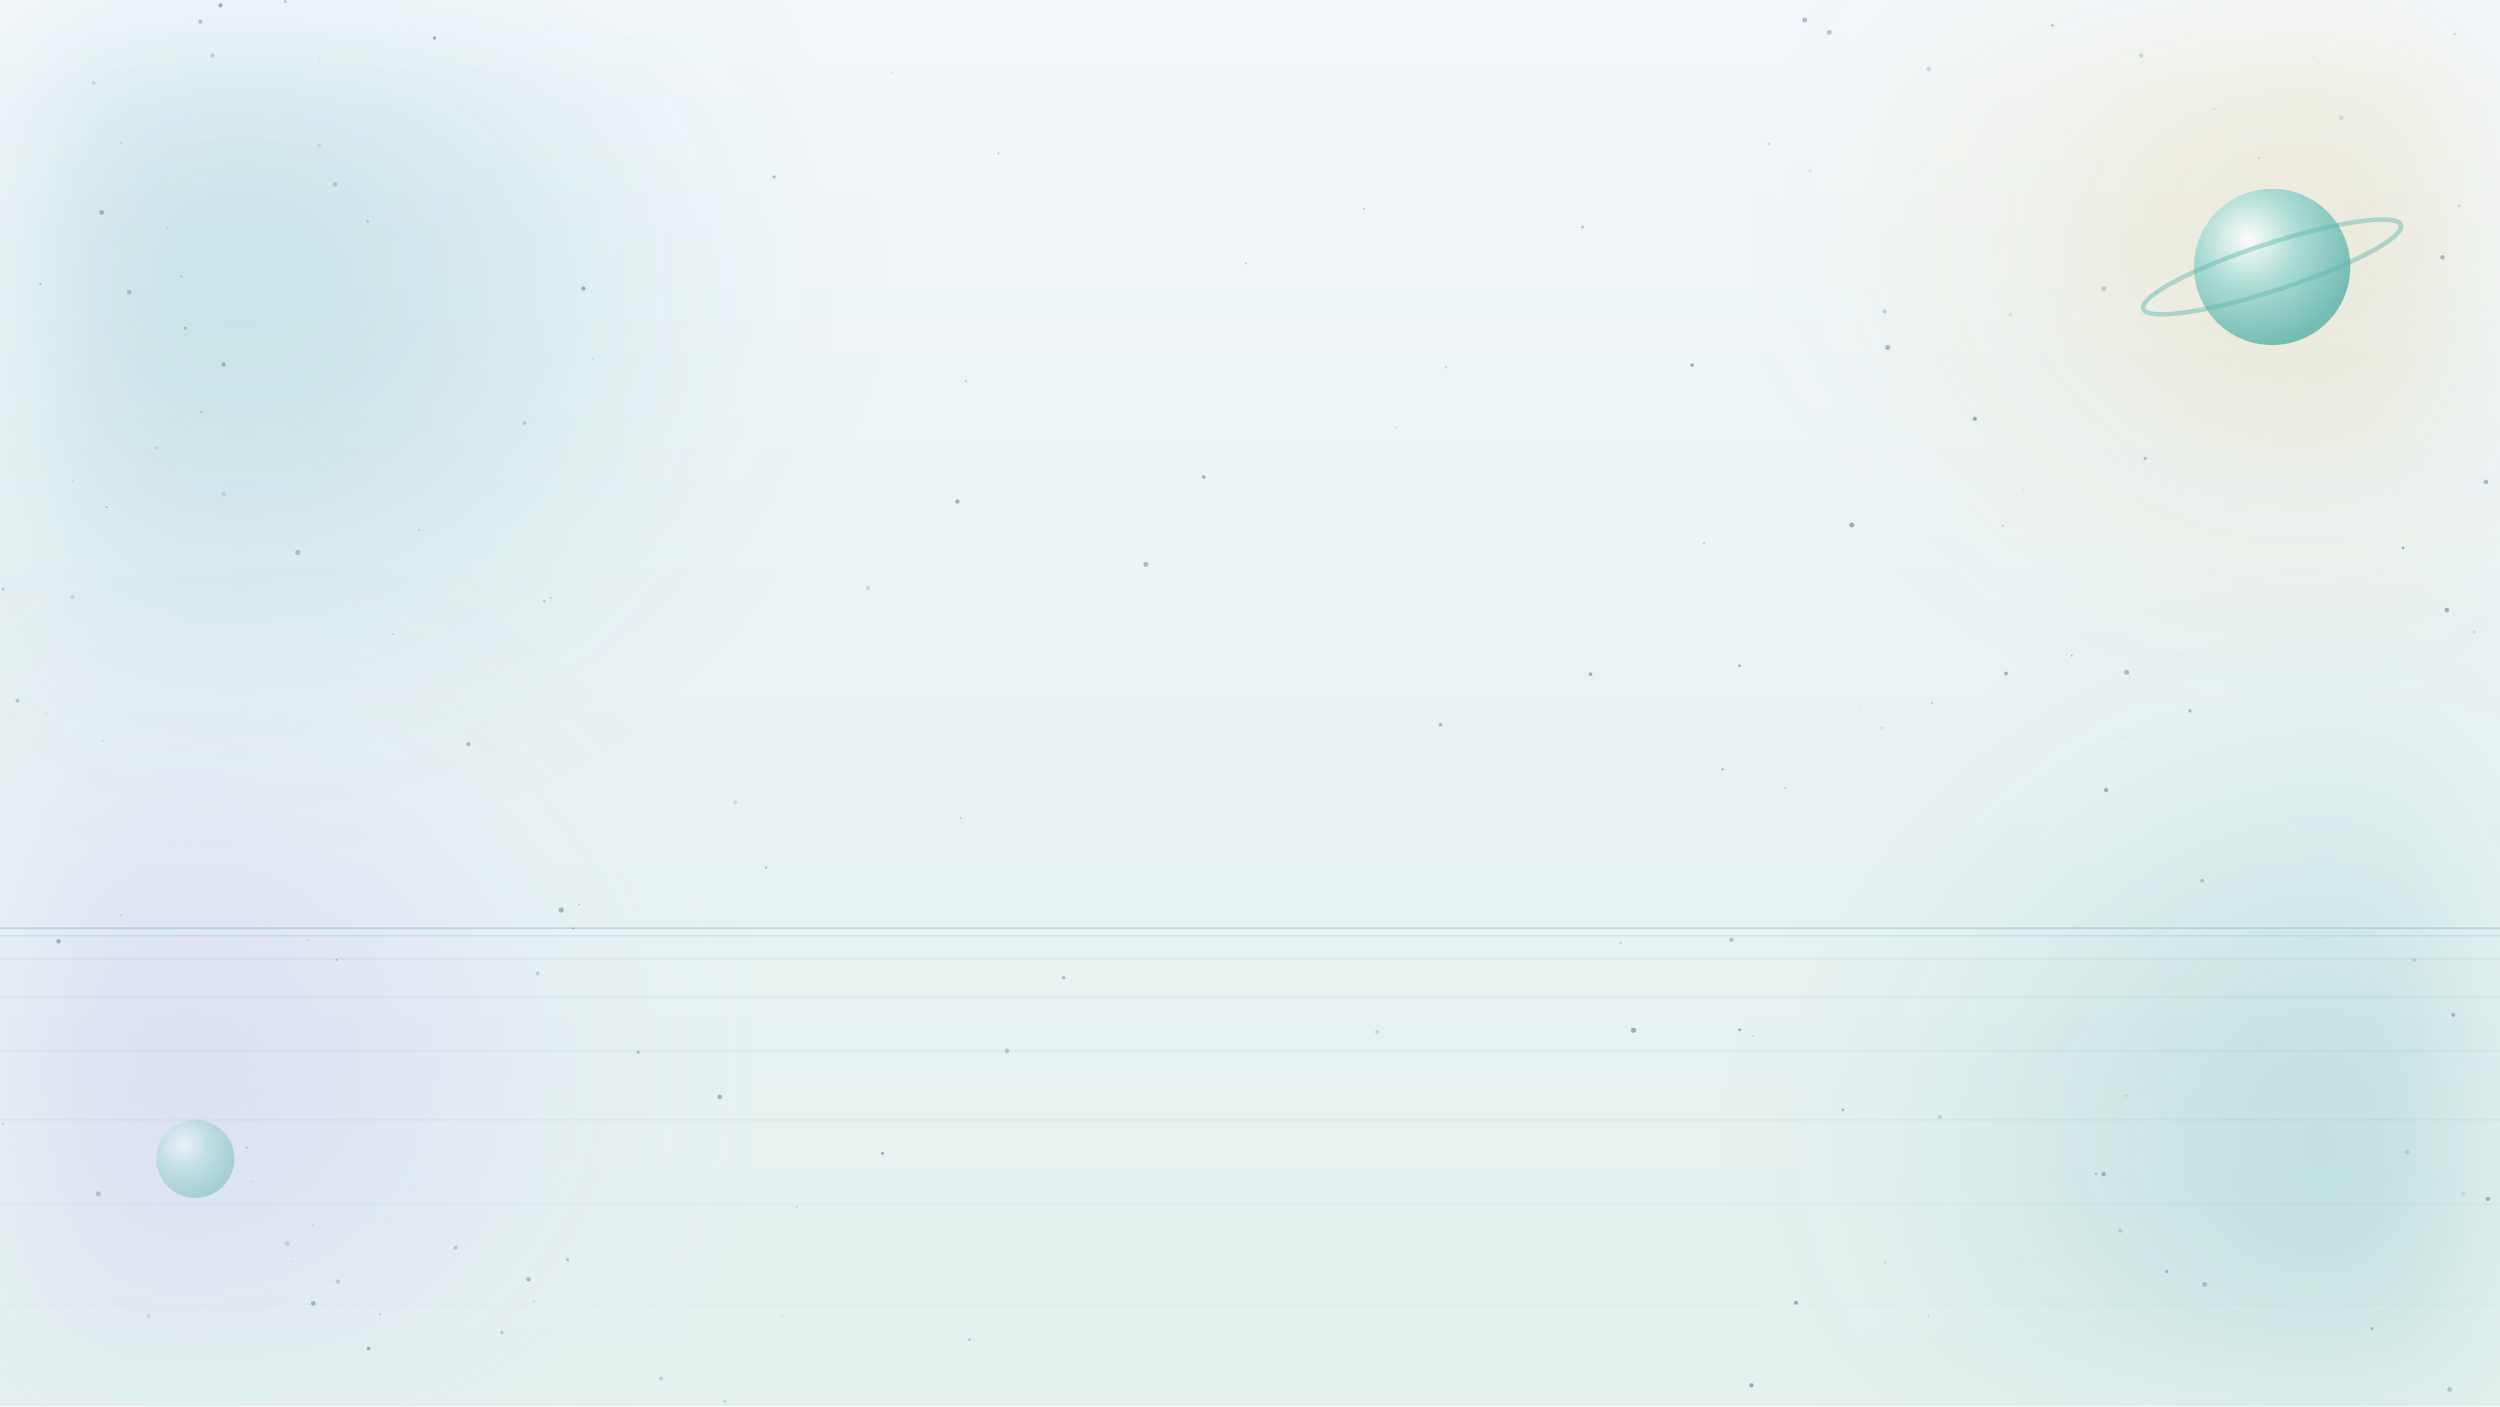
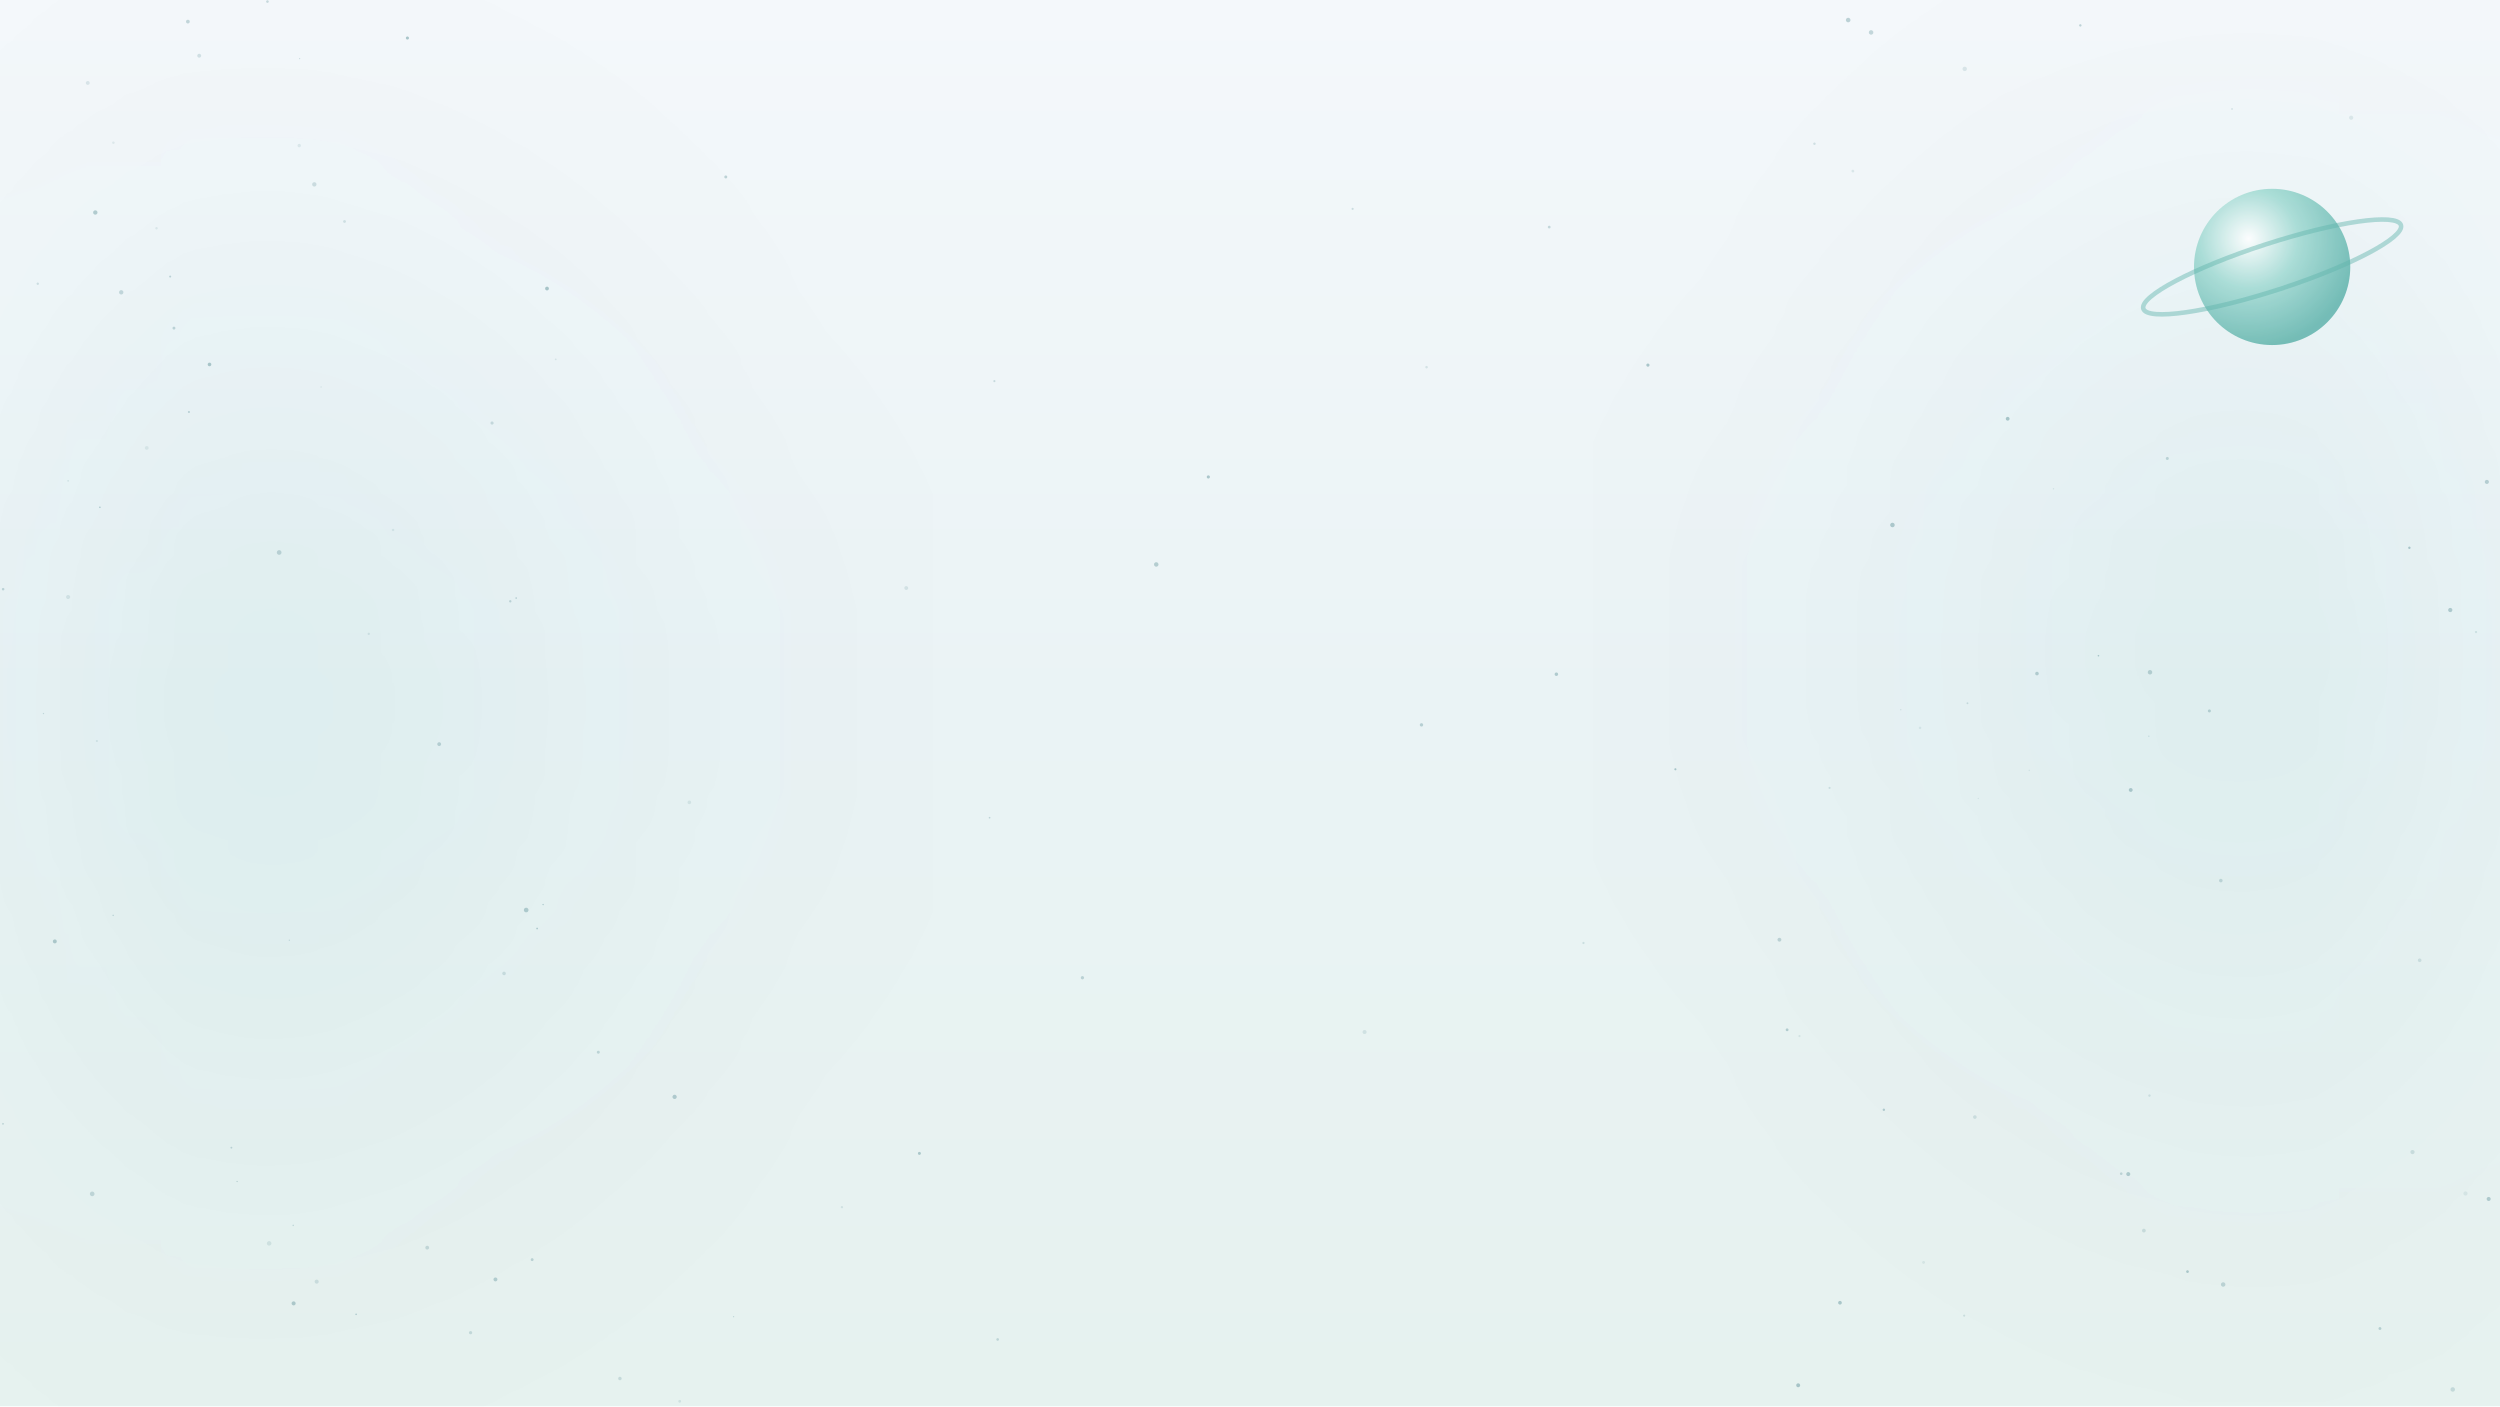
<svg xmlns="http://www.w3.org/2000/svg" width="1920" height="1080" viewBox="0 0 1920 1080">
  <defs>
    <linearGradient id="skyL" x1="0" y1="0" x2="0" y2="1">
-       <stop offset="0%" stop-color="#f3f7fb" />
-       <stop offset="45%" stop-color="#e9f2f4" />
-       <stop offset="100%" stop-color="#e4f1ee" />
+       <stop offset="0%" stop-color="#f4f8fb" />
+       <stop offset="50%" stop-color="#eaf3f5" />
+       <stop offset="100%" stop-color="#e6f2ef" />
    </linearGradient>
-     <radialGradient id="glowLL" cx="50%" cy="50%" r="50%">
-       <stop offset="0%" stop-color="#b7a9f7" stop-opacity="0.30" />
-       <stop offset="100%" stop-color="#b7a9f7" stop-opacity="0" />
-     </radialGradient>
-     <radialGradient id="glowGoldL" cx="50%" cy="50%" r="50%">
-       <stop offset="0%" stop-color="#d4af37" stop-opacity="0.22" />
-       <stop offset="100%" stop-color="#d4af37" stop-opacity="0" />
-     </radialGradient>
-     <radialGradient id="glowTealL" cx="50%" cy="50%" r="50%">
-       <stop offset="0%" stop-color="#0f8387" stop-opacity="0.20" />
+     <radialGradient id="glowSoftL" cx="50%" cy="50%" r="50%">
+       <stop offset="0%" stop-color="#0f8387" stop-opacity="0.10" />
+       <stop offset="60%" stop-color="#0f8387" stop-opacity="0.03" />
      <stop offset="100%" stop-color="#0f8387" stop-opacity="0" />
    </radialGradient>
    <radialGradient id="planetBodyL" cx="35%" cy="32%" r="70%">
      <stop offset="0%" stop-color="#ffffff" />
      <stop offset="45%" stop-color="#9fd9d1" />
      <stop offset="100%" stop-color="#5fb3ab" />
    </radialGradient>
-     <filter id="blurLL">
-       <feGaussianBlur stdDeviation="75" />
+     <filter id="blurXLL">
+       <feGaussianBlur stdDeviation="150" />
    </filter>
  </defs>
  <rect width="1920" height="1080" fill="url(#skyL)" />
-   <ellipse cx="180" cy="220" rx="420" ry="360" fill="url(#glowTealL)" filter="url(#blurLL)" />
-   <ellipse cx="120" cy="820" rx="380" ry="320" fill="url(#glowLL)" filter="url(#blurLL)" />
-   <ellipse cx="1780" cy="180" rx="360" ry="300" fill="url(#glowGoldL)" filter="url(#blurLL)" />
-   <ellipse cx="1820" cy="880" rx="420" ry="360" fill="url(#glowTealL)" filter="url(#blurLL)" />
-   <circle cx="92.7" cy="703.0" r="0.61" fill="#7fa6ac" opacity="0.6" />
-   <circle cx="35.6" cy="548.0" r="0.56" fill="#7fa6ac" opacity="0.53" />
-   <circle cx="55.7" cy="458.5" r="1.74" fill="#7fa6ac" opacity="0.33" />
-   <circle cx="385.5" cy="1023.5" r="1.37" fill="#7fa6ac" opacity="0.51" />
-   <circle cx="611.8" cy="927.1" r="0.93" fill="#7fa6ac" opacity="0.34" />
-   <circle cx="189.5" cy="881.4" r="0.77" fill="#7fa6ac" opacity="0.63" />
-   <circle cx="1534.4" cy="591.6" r="0.59" fill="#7fa6ac" opacity="0.29" />
-   <circle cx="418.0" cy="461.8" r="0.97" fill="#7fa6ac" opacity="0.63" />
-   <circle cx="1489.8" cy="857.9" r="1.55" fill="#7fa6ac" opacity="0.41" />
-   <circle cx="1628.3" cy="945.1" r="1.59" fill="#7fa6ac" opacity="0.44" />
-   <circle cx="666.7" cy="451.6" r="1.64" fill="#7fa6ac" opacity="0.35" />
-   <circle cx="1329.7" cy="721.7" r="1.65" fill="#7fa6ac" opacity="0.62" />
-   <circle cx="817.0" cy="750.9" r="1.39" fill="#7fa6ac" opacity="0.63" />
-   <circle cx="1821.7" cy="1020.3" r="1.21" fill="#7fa6ac" opacity="0.68" />
-   <circle cx="431.0" cy="698.9" r="1.99" fill="#7fa6ac" opacity="0.78" />
-   <circle cx="237.0" cy="722.1" r="0.53" fill="#7fa6ac" opacity="0.55" />
-   <circle cx="71.9" cy="63.7" r="1.65" fill="#7fa6ac" opacity="0.33" />
-   <circle cx="240.2" cy="941.1" r="0.62" fill="#7fa6ac" opacity="0.54" />
-   <circle cx="1848.4" cy="884.8" r="1.8" fill="#7fa6ac" opacity="0.43" />
-   <circle cx="220.4" cy="954.9" r="1.94" fill="#7fa6ac" opacity="0.35" />
-   <circle cx="142.5" cy="252.0" r="1.23" fill="#7fa6ac" opacity="0.63" />
-   <circle cx="2.5" cy="452.5" r="1.05" fill="#7fa6ac" opacity="0.62" />
-   <circle cx="1106.3" cy="556.7" r="1.43" fill="#7fa6ac" opacity="0.69" />
-   <circle cx="552.7" cy="842.4" r="1.81" fill="#7fa6ac" opacity="0.77" />
-   <circle cx="245.1" cy="111.8" r="1.45" fill="#7fa6ac" opacity="0.29" />
-   <circle cx="128.3" cy="175.3" r="1.01" fill="#7fa6ac" opacity="0.28" />
-   <circle cx="92.9" cy="109.6" r="1.05" fill="#7fa6ac" opacity="0.27" />
-   <circle cx="1047.6" cy="160.4" r="0.88" fill="#7fa6ac" opacity="0.48" />
-   <circle cx="75.5" cy="916.9" r="1.99" fill="#7fa6ac" opacity="0.55" />
-   <circle cx="1358.4" cy="110.4" r="1.01" fill="#7fa6ac" opacity="0.42" />
-   <circle cx="1404.8" cy="24.9" r="1.93" fill="#7fa6ac" opacity="0.59" />
-   <circle cx="333.7" cy="29.2" r="1.29" fill="#7fa6ac" opacity="0.89" />
-   <circle cx="1110.7" cy="282.0" r="1.05" fill="#7fa6ac" opacity="0.36" />
-   <circle cx="1632.8" cy="841.4" r="0.99" fill="#7fa6ac" opacity="0.39" />
-   <circle cx="1910.7" cy="920.8" r="1.71" fill="#7fa6ac" opacity="0.78" />
-   <circle cx="1444.9" cy="559.0" r="1.03" fill="#7fa6ac" opacity="0.27" />
-   <circle cx="171.7" cy="279.9" r="1.54" fill="#7fa6ac" opacity="0.87" />
-   <circle cx="1881.3" cy="1067.1" r="1.93" fill="#7fa6ac" opacity="0.49" />
-   <circle cx="139.4" cy="212.4" r="0.81" fill="#7fa6ac" opacity="0.66" />
-   <circle cx="1221.5" cy="517.8" r="1.48" fill="#7fa6ac" opacity="0.77" />
-   <circle cx="405.9" cy="982.6" r="1.67" fill="#7fa6ac" opacity="0.74" />
-   <circle cx="1415.3" cy="852.3" r="1.0" fill="#7fa6ac" opacity="0.77" />
-   <circle cx="880.0" cy="433.5" r="1.92" fill="#7fa6ac" opacity="0.72" />
-   <circle cx="78.1" cy="163.2" r="1.86" fill="#7fa6ac" opacity="0.77" />
-   <circle cx="507.8" cy="1058.7" r="1.49" fill="#7fa6ac" opacity="0.48" />
-   <circle cx="1386.1" cy="15.4" r="1.96" fill="#7fa6ac" opacity="0.67" />
-   <circle cx="1879.2" cy="468.5" r="1.81" fill="#7fa6ac" opacity="0.79" />
-   <circle cx="154.7" cy="316.4" r="0.86" fill="#7fa6ac" opacity="0.63" />
-   <circle cx="257.4" cy="141.6" r="1.87" fill="#7fa6ac" opacity="0.48" />
-   <circle cx="1664.0" cy="976.6" r="1.13" fill="#7fa6ac" opacity="0.85" />
-   <circle cx="1632.4" cy="565.4" r="0.53" fill="#7fa6ac" opacity="0.54" />
-   <circle cx="2.4" cy="863.1" r="0.76" fill="#7fa6ac" opacity="0.56" />
-   <circle cx="1647.5" cy="352.1" r="1.28" fill="#7fa6ac" opacity="0.61" />
-   <circle cx="1370.8" cy="605.1" r="0.87" fill="#7fa6ac" opacity="0.43" />
-   <circle cx="1617.5" cy="606.7" r="1.64" fill="#7fa6ac" opacity="0.84" />
-   <circle cx="1681.9" cy="546.0" r="1.27" fill="#7fa6ac" opacity="0.7" />
-   <circle cx="1633.3" cy="516.3" r="1.91" fill="#7fa6ac" opacity="0.7" />
-   <circle cx="1299.6" cy="280.4" r="1.34" fill="#7fa6ac" opacity="0.86" />
-   <circle cx="1389.9" cy="131.4" r="1.16" fill="#7fa6ac" opacity="0.3" />
-   <circle cx="44.9" cy="723.0" r="1.68" fill="#7fa6ac" opacity="0.83" />
-   <circle cx="440.0" cy="713.1" r="0.71" fill="#7fa6ac" opacity="0.82" />
-   <circle cx="744.6" cy="1028.7" r="1.1" fill="#7fa6ac" opacity="0.57" />
-   <circle cx="1215.3" cy="174.4" r="1.15" fill="#7fa6ac" opacity="0.59" />
-   <circle cx="120.3" cy="344.0" r="1.58" fill="#7fa6ac" opacity="0.26" />
-   <circle cx="1576.2" cy="19.5" r="1.0" fill="#7fa6ac" opacity="0.66" />
-   <circle cx="1345.1" cy="1063.9" r="1.68" fill="#7fa6ac" opacity="0.88" />
-   <circle cx="163.2" cy="42.8" r="1.67" fill="#7fa6ac" opacity="0.43" />
-   <circle cx="259.4" cy="984.3" r="1.73" fill="#7fa6ac" opacity="0.42" />
-   <circle cx="564.7" cy="616.2" r="1.55" fill="#7fa6ac" opacity="0.31" />
-   <circle cx="422.8" cy="459.3" r="0.61" fill="#7fa6ac" opacity="0.86" />
-   <circle cx="1798.1" cy="90.4" r="1.78" fill="#7fa6ac" opacity="0.29" />
-   <circle cx="924.5" cy="366.3" r="1.33" fill="#7fa6ac" opacity="0.85" />
-   <circle cx="79.4" cy="569.1" r="0.86" fill="#7fa6ac" opacity="0.32" />
-   <circle cx="31.0" cy="217.9" r="0.97" fill="#7fa6ac" opacity="0.45" />
-   <circle cx="1483.8" cy="540.1" r="0.77" fill="#7fa6ac" opacity="0.48" />
-   <circle cx="153.9" cy="16.6" r="1.6" fill="#7fa6ac" opacity="0.61" />
-   <circle cx="291.7" cy="1009.4" r="0.66" fill="#7fa6ac" opacity="0.78" />
-   <circle cx="1609.7" cy="901.4" r="1.09" fill="#7fa6ac" opacity="0.58" />
-   <circle cx="1909.2" cy="370.1" r="1.75" fill="#7fa6ac" opacity="0.71" />
-   <circle cx="1554.2" cy="375.4" r="0.58" fill="#7fa6ac" opacity="0.33" />
-   <circle cx="455.2" cy="276.0" r="0.74" fill="#7fa6ac" opacity="0.3" />
-   <circle cx="1244.6" cy="724.2" r="0.92" fill="#7fa6ac" opacity="0.41" />
-   <circle cx="282.3" cy="170.1" r="1.17" fill="#7fa6ac" opacity="0.42" />
-   <circle cx="1323.0" cy="590.8" r="0.87" fill="#7fa6ac" opacity="0.88" />
-   <circle cx="219.1" cy="1.2" r="1.07" fill="#7fa6ac" opacity="0.56" />
-   <circle cx="1429.1" cy="545.1" r="0.51" fill="#7fa6ac" opacity="0.42" />
-   <circle cx="245.5" cy="45.0" r="0.53" fill="#7fa6ac" opacity="0.45" />
-   <circle cx="359.8" cy="571.5" r="1.63" fill="#7fa6ac" opacity="0.68" />
-   <circle cx="1845.7" cy="420.7" r="0.99" fill="#7fa6ac" opacity="0.89" />
-   <circle cx="444.9" cy="694.7" r="0.57" fill="#7fa6ac" opacity="0.79" />
-   <circle cx="1057.8" cy="792.6" r="1.72" fill="#7fa6ac" opacity="0.34" />
-   <circle cx="1615.5" cy="901.7" r="1.71" fill="#7fa6ac" opacity="0.79" />
-   <circle cx="1854.2" cy="737.5" r="1.54" fill="#7fa6ac" opacity="0.4" />
-   <circle cx="81.8" cy="389.6" r="0.66" fill="#7fa6ac" opacity="0.79" />
-   <circle cx="1691.3" cy="676.3" r="1.52" fill="#7fa6ac" opacity="0.57" />
-   <circle cx="490.1" cy="808.1" r="1.25" fill="#7fa6ac" opacity="0.6" />
-   <circle cx="1346.2" cy="795.7" r="0.88" fill="#7fa6ac" opacity="0.3" />
-   <circle cx="448.1" cy="221.6" r="1.61" fill="#7fa6ac" opacity="0.88" />
-   <circle cx="1540.6" cy="517.3" r="1.53" fill="#7fa6ac" opacity="0.75" />
-   <circle cx="1700.5" cy="83.7" r="0.72" fill="#7fa6ac" opacity="0.42" />
-   <circle cx="1492.6" cy="613.2" r="0.52" fill="#7fa6ac" opacity="0.29" />
-   <circle cx="412.9" cy="747.6" r="1.51" fill="#7fa6ac" opacity="0.44" />
-   <circle cx="1591.1" cy="503.6" r="0.68" fill="#7fa6ac" opacity="0.83" />
-   <circle cx="601.0" cy="1011.2" r="0.53" fill="#7fa6ac" opacity="0.55" />
-   <circle cx="1900.4" cy="485.4" r="0.9" fill="#7fa6ac" opacity="0.39" />
-   <circle cx="737.8" cy="628.0" r="0.71" fill="#7fa6ac" opacity="0.59" />
-   <circle cx="677.8" cy="885.8" r="1.26" fill="#7fa6ac" opacity="0.83" />
-   <circle cx="1447.8" cy="969.5" r="1.23" fill="#7fa6ac" opacity="0.27" />
-   <circle cx="302.1" cy="486.8" r="0.95" fill="#7fa6ac" opacity="0.34" />
-   <circle cx="194.2" cy="907.4" r="0.5" fill="#7fa6ac" opacity="0.74" />
-   <circle cx="1379.4" cy="1000.5" r="1.57" fill="#7fa6ac" opacity="0.84" />
-   <circle cx="228.7" cy="424.3" r="2.0" fill="#7fa6ac" opacity="0.63" />
-   <circle cx="263.0" cy="297.2" r="0.57" fill="#7fa6ac" opacity="0.32" />
-   <circle cx="1481.1" cy="1010.4" r="0.87" fill="#7fa6ac" opacity="0.42" />
-   <circle cx="1422.2" cy="403.2" r="1.93" fill="#7fa6ac" opacity="0.82" />
-   <circle cx="1693.2" cy="986.5" r="1.91" fill="#7fa6ac" opacity="0.61" />
-   <circle cx="1336.0" cy="790.9" r="1.18" fill="#7fa6ac" opacity="0.74" />
-   <circle cx="1481.4" cy="52.9" r="1.89" fill="#7fa6ac" opacity="0.33" />
-   <circle cx="1516.7" cy="321.6" r="1.61" fill="#7fa6ac" opacity="0.88" />
-   <circle cx="403.0" cy="324.9" r="1.34" fill="#7fa6ac" opacity="0.51" />
-   <circle cx="99.3" cy="224.5" r="1.86" fill="#7fa6ac" opacity="0.57" />
-   <circle cx="556.8" cy="1076.2" r="1.17" fill="#7fa6ac" opacity="0.34" />
-   <circle cx="55.7" cy="369.3" r="0.64" fill="#7fa6ac" opacity="0.41" />
-   <circle cx="350.0" cy="958.2" r="1.62" fill="#7fa6ac" opacity="0.52" />
-   <circle cx="322.0" cy="407.0" r="1.01" fill="#7fa6ac" opacity="0.29" />
-   <circle cx="594.5" cy="135.9" r="1.26" fill="#7fa6ac" opacity="0.66" />
-   <circle cx="741.9" cy="292.7" r="0.87" fill="#7fa6ac" opacity="0.51" />
-   <circle cx="1891.7" cy="916.6" r="1.81" fill="#7fa6ac" opacity="0.26" />
-   <circle cx="435.9" cy="967.4" r="1.21" fill="#7fa6ac" opacity="0.63" />
-   <circle cx="240.6" cy="1001.0" r="1.74" fill="#7fa6ac" opacity="0.81" />
-   <circle cx="766.8" cy="117.8" r="0.73" fill="#7fa6ac" opacity="0.59" />
-   <circle cx="1884.1" cy="779.5" r="1.47" fill="#7fa6ac" opacity="0.75" />
-   <circle cx="1644.4" cy="42.7" r="1.67" fill="#7fa6ac" opacity="0.4" />
-   <circle cx="1071.7" cy="328.1" r="0.69" fill="#7fa6ac" opacity="0.41" />
-   <circle cx="1734.8" cy="121.1" r="0.61" fill="#7fa6ac" opacity="0.59" />
-   <circle cx="1544.0" cy="241.5" r="1.4" fill="#7fa6ac" opacity="0.26" />
-   <circle cx="283.0" cy="1035.7" r="1.47" fill="#7fa6ac" opacity="0.82" />
-   <circle cx="1449.8" cy="266.8" r="1.94" fill="#7fa6ac" opacity="0.71" />
-   <circle cx="13.4" cy="538.2" r="1.51" fill="#7fa6ac" opacity="0.52" />
-   <circle cx="410.0" cy="999.2" r="0.84" fill="#7fa6ac" opacity="0.27" />
-   <circle cx="258.4" cy="737.2" r="0.8" fill="#7fa6ac" opacity="0.77" />
-   <circle cx="1615.8" cy="221.6" r="1.95" fill="#7fa6ac" opacity="0.45" />
-   <circle cx="1447.4" cy="239.2" r="1.64" fill="#7fa6ac" opacity="0.44" />
-   <circle cx="956.7" cy="202.3" r="0.83" fill="#7fa6ac" opacity="0.52" />
-   <circle cx="1888.5" cy="158.1" r="1.09" fill="#7fa6ac" opacity="0.39" />
-   <circle cx="685.0" cy="56.0" r="0.59" fill="#7fa6ac" opacity="0.51" />
-   <circle cx="1254.6" cy="791.3" r="2.0" fill="#7fa6ac" opacity="0.86" />
-   <circle cx="114.0" cy="1010.8" r="1.62" fill="#7fa6ac" opacity="0.27" />
-   <circle cx="1538.2" cy="403.8" r="1.0" fill="#7fa6ac" opacity="0.36" />
-   <circle cx="171.9" cy="379.6" r="1.93" fill="#7fa6ac" opacity="0.33" />
-   <circle cx="735.3" cy="385.2" r="1.73" fill="#7fa6ac" opacity="0.78" />
-   <circle cx="1335.9" cy="511.3" r="1.06" fill="#7fa6ac" opacity="0.85" />
-   <circle cx="223.8" cy="968.8" r="0.55" fill="#7fa6ac" opacity="0.52" />
-   <circle cx="1776.6" cy="43.9" r="0.55" fill="#7fa6ac" opacity="0.29" />
-   <circle cx="773.4" cy="807.1" r="1.85" fill="#7fa6ac" opacity="0.47" />
-   <circle cx="588.4" cy="666.3" r="0.89" fill="#7fa6ac" opacity="0.72" />
-   <circle cx="169.3" cy="4.1" r="1.63" fill="#7fa6ac" opacity="0.85" />
-   <circle cx="1885.1" cy="26.2" r="0.85" fill="#7fa6ac" opacity="0.56" />
-   <circle cx="1308.6" cy="417.4" r="0.88" fill="#7fa6ac" opacity="0.53" />
-   <circle cx="1875.8" cy="197.6" r="1.7" fill="#7fa6ac" opacity="0.73" />
+   <circle cx="140" cy="540" r="480" fill="url(#glowSoftL)" filter="url(#blurXLL)" />
+   <circle cx="1800" cy="500" r="480" fill="url(#glowSoftL)" filter="url(#blurXLL)" />
+   <circle cx="86.9" cy="703.0" r="0.59" fill="#8fb3b8" opacity="0.49" />
+   <circle cx="33.4" cy="548.0" r="0.55" fill="#8fb3b8" opacity="0.44" />
+   <circle cx="52.3" cy="458.5" r="1.57" fill="#8fb3b8" opacity="0.27" />
+   <circle cx="361.4" cy="1023.5" r="1.25" fill="#8fb3b8" opacity="0.42" />
+   <circle cx="646.6" cy="927.1" r="0.88" fill="#8fb3b8" opacity="0.28" />
+   <circle cx="177.7" cy="881.4" r="0.73" fill="#8fb3b8" opacity="0.52" />
+   <circle cx="1558.5" cy="591.6" r="0.58" fill="#8fb3b8" opacity="0.23" />
+   <circle cx="391.9" cy="461.8" r="0.91" fill="#8fb3b8" opacity="0.52" />
+   <circle cx="1516.7" cy="857.9" r="1.41" fill="#8fb3b8" opacity="0.33" />
+   <circle cx="1646.5" cy="945.1" r="1.45" fill="#8fb3b8" opacity="0.36" />
+   <circle cx="696.0" cy="451.6" r="1.48" fill="#8fb3b8" opacity="0.28" />
+   <circle cx="1366.6" cy="721.7" r="1.49" fill="#8fb3b8" opacity="0.52" />
+   <circle cx="831.3" cy="750.9" r="1.27" fill="#8fb3b8" opacity="0.52" />
+   <circle cx="1827.8" cy="1020.3" r="1.12" fill="#8fb3b8" opacity="0.57" />
+   <circle cx="404.1" cy="698.9" r="1.79" fill="#8fb3b8" opacity="0.65" />
+   <circle cx="222.2" cy="722.1" r="0.53" fill="#8fb3b8" opacity="0.45" />
+   <circle cx="67.4" cy="63.7" r="1.5" fill="#8fb3b8" opacity="0.27" />
+   <circle cx="225.2" cy="941.1" r="0.6" fill="#8fb3b8" opacity="0.45" />
+   <circle cx="1852.8" cy="884.8" r="1.62" fill="#8fb3b8" opacity="0.35" />
+   <circle cx="206.7" cy="954.9" r="1.75" fill="#8fb3b8" opacity="0.28" />
+   <circle cx="133.6" cy="252.0" r="1.13" fill="#8fb3b8" opacity="0.52" />
+   <circle cx="2.4" cy="452.5" r="0.98" fill="#8fb3b8" opacity="0.51" />
+   <circle cx="1091.7" cy="556.7" r="1.3" fill="#8fb3b8" opacity="0.57" />
+   <circle cx="518.1" cy="842.4" r="1.64" fill="#8fb3b8" opacity="0.64" />
+   <circle cx="229.8" cy="111.8" r="1.32" fill="#8fb3b8" opacity="0.23" />
+   <circle cx="120.2" cy="175.3" r="0.94" fill="#8fb3b8" opacity="0.23" />
+   <circle cx="87.1" cy="109.6" r="0.97" fill="#8fb3b8" opacity="0.21" />
+   <circle cx="1038.8" cy="160.4" r="0.83" fill="#8fb3b8" opacity="0.39" />
+   <circle cx="70.8" cy="916.9" r="1.79" fill="#8fb3b8" opacity="0.46" />
+   <circle cx="1393.5" cy="110.4" r="0.95" fill="#8fb3b8" opacity="0.35" />
+   <circle cx="1437.0" cy="24.9" r="1.74" fill="#8fb3b8" opacity="0.49" />
+   <circle cx="312.9" cy="29.2" r="1.19" fill="#8fb3b8" opacity="0.74" />
+   <circle cx="1095.6" cy="282.0" r="0.98" fill="#8fb3b8" opacity="0.29" />
+   <circle cx="1650.8" cy="841.4" r="0.93" fill="#8fb3b8" opacity="0.32" />
+   <circle cx="1911.3" cy="920.8" r="1.55" fill="#8fb3b8" opacity="0.65" />
+   <circle cx="1474.6" cy="559.0" r="0.96" fill="#8fb3b8" opacity="0.22" />
+   <circle cx="160.9" cy="279.9" r="1.4" fill="#8fb3b8" opacity="0.73" />
+   <circle cx="1883.7" cy="1067.1" r="1.74" fill="#8fb3b8" opacity="0.4" />
+   <circle cx="130.7" cy="212.4" r="0.77" fill="#8fb3b8" opacity="0.54" />
+   <circle cx="1195.3" cy="517.8" r="1.35" fill="#8fb3b8" opacity="0.64" />
+   <circle cx="380.5" cy="982.6" r="1.52" fill="#8fb3b8" opacity="0.61" />
+   <circle cx="1446.8" cy="852.3" r="0.93" fill="#8fb3b8" opacity="0.64" />
+   <circle cx="888.0" cy="433.5" r="1.73" fill="#8fb3b8" opacity="0.6" />
+   <circle cx="73.2" cy="163.2" r="1.68" fill="#8fb3b8" opacity="0.64" />
+   <circle cx="476.1" cy="1058.7" r="1.35" fill="#8fb3b8" opacity="0.39" />
+   <circle cx="1419.4" cy="15.4" r="1.76" fill="#8fb3b8" opacity="0.56" />
+   <circle cx="1881.8" cy="468.5" r="1.63" fill="#8fb3b8" opacity="0.65" />
+   <circle cx="145.1" cy="316.4" r="0.81" fill="#8fb3b8" opacity="0.52" />
+   <circle cx="241.4" cy="141.6" r="1.68" fill="#8fb3b8" opacity="0.39" />
+   <circle cx="1680.0" cy="976.6" r="1.05" fill="#8fb3b8" opacity="0.7" />
+   <circle cx="1650.3" cy="565.4" r="0.52" fill="#8fb3b8" opacity="0.44" />
+   <circle cx="2.3" cy="863.1" r="0.72" fill="#8fb3b8" opacity="0.46" />
+   <circle cx="1664.5" cy="352.1" r="1.17" fill="#8fb3b8" opacity="0.51" />
+   <circle cx="1405.1" cy="605.1" r="0.82" fill="#8fb3b8" opacity="0.35" />
+   <circle cx="1636.4" cy="606.7" r="1.49" fill="#8fb3b8" opacity="0.7" />
+   <circle cx="1696.8" cy="546.0" r="1.17" fill="#8fb3b8" opacity="0.58" />
+   <circle cx="1651.2" cy="516.3" r="1.72" fill="#8fb3b8" opacity="0.58" />
+   <circle cx="1265.6" cy="280.4" r="1.23" fill="#8fb3b8" opacity="0.72" />
+   <circle cx="1423.0" cy="131.4" r="1.07" fill="#8fb3b8" opacity="0.24" />
+   <circle cx="42.1" cy="723.0" r="1.52" fill="#8fb3b8" opacity="0.69" />
+   <circle cx="412.5" cy="713.1" r="0.69" fill="#8fb3b8" opacity="0.69" />
+   <circle cx="766.2" cy="1028.7" r="1.02" fill="#8fb3b8" opacity="0.47" />
+   <circle cx="1189.8" cy="174.4" r="1.06" fill="#8fb3b8" opacity="0.48" />
+   <circle cx="112.7" cy="344.0" r="1.44" fill="#8fb3b8" opacity="0.21" />
+   <circle cx="1597.7" cy="19.5" r="0.93" fill="#8fb3b8" opacity="0.54" />
+   <circle cx="1381.0" cy="1063.9" r="1.52" fill="#8fb3b8" opacity="0.73" />
+   <circle cx="153.0" cy="42.8" r="1.51" fill="#8fb3b8" opacity="0.35" />
+   <circle cx="243.2" cy="984.3" r="1.56" fill="#8fb3b8" opacity="0.34" />
+   <circle cx="529.4" cy="616.2" r="1.41" fill="#8fb3b8" opacity="0.25" />
+   <circle cx="396.4" cy="459.3" r="0.59" fill="#8fb3b8" opacity="0.72" />
+   <circle cx="1805.7" cy="90.4" r="1.61" fill="#8fb3b8" opacity="0.24" />
+   <circle cx="928.0" cy="366.3" r="1.22" fill="#8fb3b8" opacity="0.71" />
+   <circle cx="74.4" cy="569.1" r="0.81" fill="#8fb3b8" opacity="0.26" />
+   <circle cx="29.0" cy="217.9" r="0.91" fill="#8fb3b8" opacity="0.37" />
+   <circle cx="1511.0" cy="540.1" r="0.73" fill="#8fb3b8" opacity="0.39" />
+   <circle cx="144.3" cy="16.6" r="1.45" fill="#8fb3b8" opacity="0.5" />
+   <circle cx="273.5" cy="1009.4" r="0.64" fill="#8fb3b8" opacity="0.65" />
+   <circle cx="1629.1" cy="901.4" r="1.01" fill="#8fb3b8" opacity="0.48" />
+   <circle cx="1909.9" cy="370.1" r="1.58" fill="#8fb3b8" opacity="0.59" />
+   <circle cx="1577.1" cy="375.4" r="0.57" fill="#8fb3b8" opacity="0.27" />
+   <circle cx="426.8" cy="276.0" r="0.71" fill="#8fb3b8" opacity="0.25" />
+   <circle cx="1216.1" cy="724.2" r="0.87" fill="#8fb3b8" opacity="0.33" />
+   <circle cx="264.6" cy="170.1" r="1.08" fill="#8fb3b8" opacity="0.34" />
+   <circle cx="1286.7" cy="590.8" r="0.82" fill="#8fb3b8" opacity="0.73" />
+   <circle cx="205.4" cy="1.2" r="1.0" fill="#8fb3b8" opacity="0.46" />
+   <circle cx="1459.8" cy="545.1" r="0.51" fill="#8fb3b8" opacity="0.35" />
+   <circle cx="230.1" cy="45.0" r="0.53" fill="#8fb3b8" opacity="0.37" />
+   <circle cx="337.3" cy="571.5" r="1.48" fill="#8fb3b8" opacity="0.56" />
+   <circle cx="1850.4" cy="420.7" r="0.92" fill="#8fb3b8" opacity="0.74" />
+   <circle cx="417.1" cy="694.7" r="0.56" fill="#8fb3b8" opacity="0.66" />
+   <circle cx="1048.0" cy="792.6" r="1.56" fill="#8fb3b8" opacity="0.28" />
+   <circle cx="1634.5" cy="901.7" r="1.55" fill="#8fb3b8" opacity="0.65" />
+   <circle cx="1858.3" cy="737.5" r="1.4" fill="#8fb3b8" opacity="0.33" />
+   <circle cx="76.7" cy="389.6" r="0.64" fill="#8fb3b8" opacity="0.66" />
+   <circle cx="1705.6" cy="676.3" r="1.38" fill="#8fb3b8" opacity="0.47" />
+   <circle cx="459.5" cy="808.1" r="1.15" fill="#8fb3b8" opacity="0.49" />
+   <circle cx="1382.0" cy="795.7" r="0.83" fill="#8fb3b8" opacity="0.24" />
+   <circle cx="420.1" cy="221.6" r="1.46" fill="#8fb3b8" opacity="0.74" />
+   <circle cx="1564.4" cy="517.3" r="1.39" fill="#8fb3b8" opacity="0.62" />
+   <circle cx="1714.2" cy="83.7" r="0.69" fill="#8fb3b8" opacity="0.34" />
+   <circle cx="1519.3" cy="613.2" r="0.52" fill="#8fb3b8" opacity="0.23" />
+   <circle cx="387.1" cy="747.6" r="1.38" fill="#8fb3b8" opacity="0.36" />
+   <circle cx="1611.6" cy="503.6" r="0.65" fill="#8fb3b8" opacity="0.69" />
+   <circle cx="563.4" cy="1011.2" r="0.52" fill="#8fb3b8" opacity="0.45" />
+   <circle cx="1901.6" cy="485.4" r="0.85" fill="#8fb3b8" opacity="0.32" />
+   <circle cx="760.0" cy="628.0" r="0.68" fill="#8fb3b8" opacity="0.49" />
+   <circle cx="706.1" cy="885.8" r="1.16" fill="#8fb3b8" opacity="0.69" />
+   <circle cx="1477.3" cy="969.5" r="1.13" fill="#8fb3b8" opacity="0.21" />
+   <circle cx="283.2" cy="486.8" r="0.89" fill="#8fb3b8" opacity="0.28" />
+   <circle cx="182.1" cy="907.4" r="0.5" fill="#8fb3b8" opacity="0.61" />
+   <circle cx="1413.1" cy="1000.5" r="1.43" fill="#8fb3b8" opacity="0.7" />
+   <circle cx="214.4" cy="424.3" r="1.8" fill="#8fb3b8" opacity="0.52" />
+   <circle cx="246.6" cy="297.2" r="0.56" fill="#8fb3b8" opacity="0.26" />
+   <circle cx="1508.5" cy="1010.4" r="0.82" fill="#8fb3b8" opacity="0.35" />
+   <circle cx="1453.4" cy="403.2" r="1.74" fill="#8fb3b8" opacity="0.69" />
+   <circle cx="1707.4" cy="986.5" r="1.72" fill="#8fb3b8" opacity="0.5" />
+   <circle cx="1372.5" cy="790.9" r="1.09" fill="#8fb3b8" opacity="0.61" />
+   <circle cx="1508.9" cy="52.9" r="1.7" fill="#8fb3b8" opacity="0.27" />
+   <circle cx="1541.9" cy="321.6" r="1.46" fill="#8fb3b8" opacity="0.74" />
+   <circle cx="377.9" cy="324.9" r="1.22" fill="#8fb3b8" opacity="0.42" />
+   <circle cx="93.1" cy="224.5" r="1.68" fill="#8fb3b8" opacity="0.47" />
+   <circle cx="522.0" cy="1076.2" r="1.08" fill="#8fb3b8" opacity="0.28" />
+   <circle cx="52.3" cy="369.3" r="0.62" fill="#8fb3b8" opacity="0.33" />
+   <circle cx="328.1" cy="958.2" r="1.47" fill="#8fb3b8" opacity="0.43" />
+   <circle cx="301.9" cy="407.0" r="0.94" fill="#8fb3b8" opacity="0.23" />
+   <circle cx="557.4" cy="135.9" r="1.15" fill="#8fb3b8" opacity="0.55" />
+   <circle cx="763.7" cy="292.7" r="0.82" fill="#8fb3b8" opacity="0.42" />
+   <circle cx="1893.5" cy="916.6" r="1.63" fill="#8fb3b8" opacity="0.21" />
+   <circle cx="408.7" cy="967.4" r="1.12" fill="#8fb3b8" opacity="0.52" />
+   <circle cx="225.5" cy="1001.0" r="1.57" fill="#8fb3b8" opacity="0.67" />
  <circle cx="1745" cy="205" r="60" fill="url(#planetBodyL)" opacity="0.85" />
  <ellipse cx="1745" cy="205" rx="104" ry="18" fill="none" stroke="#5fb3ab" stroke-width="3.5" opacity="0.45" transform="rotate(-18 1745 205)" />
-   <circle cx="150" cy="890" r="30" fill="url(#planetBodyL)" opacity="0.45" />
-   <line x1="0" y1="712.8" x2="1920" y2="712.8" stroke="#0f8387" stroke-width="1.1" opacity="0.12" />
-   <line x1="0" y1="718.7" x2="1920" y2="718.7" stroke="#0f8387" stroke-width="1.1" opacity="0.109" />
-   <line x1="0" y1="736.4" x2="1920" y2="736.4" stroke="#0f8387" stroke-width="1.1" opacity="0.098" />
-   <line x1="0" y1="765.8" x2="1920" y2="765.8" stroke="#0f8387" stroke-width="1.1" opacity="0.087" />
-   <line x1="0" y1="807.1" x2="1920" y2="807.1" stroke="#0f8387" stroke-width="1.1" opacity="0.076" />
-   <line x1="0" y1="860.1" x2="1920" y2="860.1" stroke="#0f8387" stroke-width="1.1" opacity="0.064" />
-   <line x1="0" y1="925.0" x2="1920" y2="925.0" stroke="#0f8387" stroke-width="1.1" opacity="0.053" />
-   <line x1="0" y1="1001.6" x2="1920" y2="1001.6" stroke="#0f8387" stroke-width="1.1" opacity="0.042" />
-   <line x1="0" y1="1090.0" x2="1920" y2="1090.0" stroke="#0f8387" stroke-width="1.1" opacity="0.031" />
-   <line x1="0" y1="1190.2" x2="1920" y2="1190.2" stroke="#0f8387" stroke-width="1.1" opacity="0.02" />
-   <line x1="0" y1="712.8" x2="1920" y2="712.8" stroke="#0f8387" stroke-width="1.2" opacity="0.14" />
</svg>
